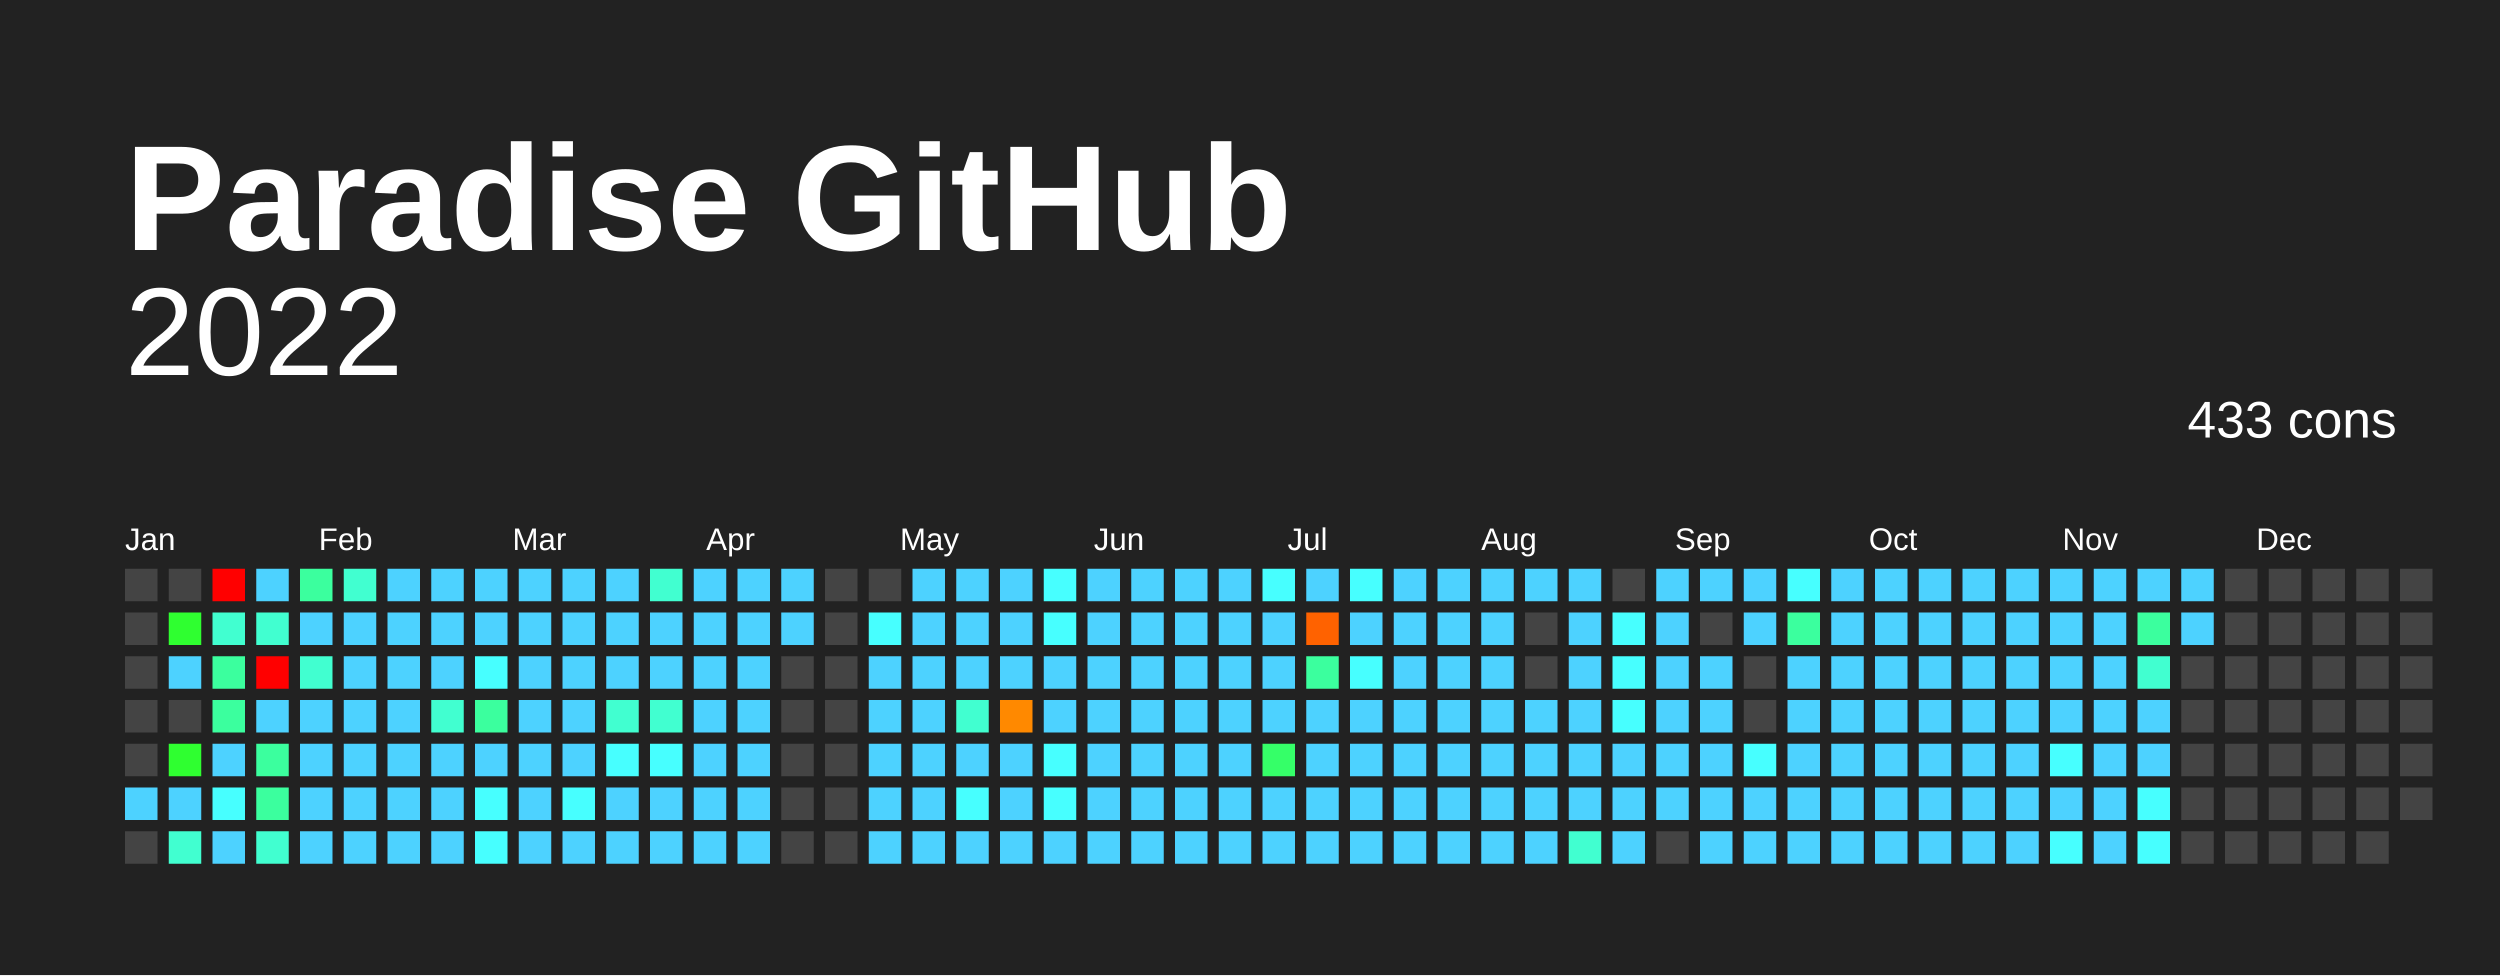
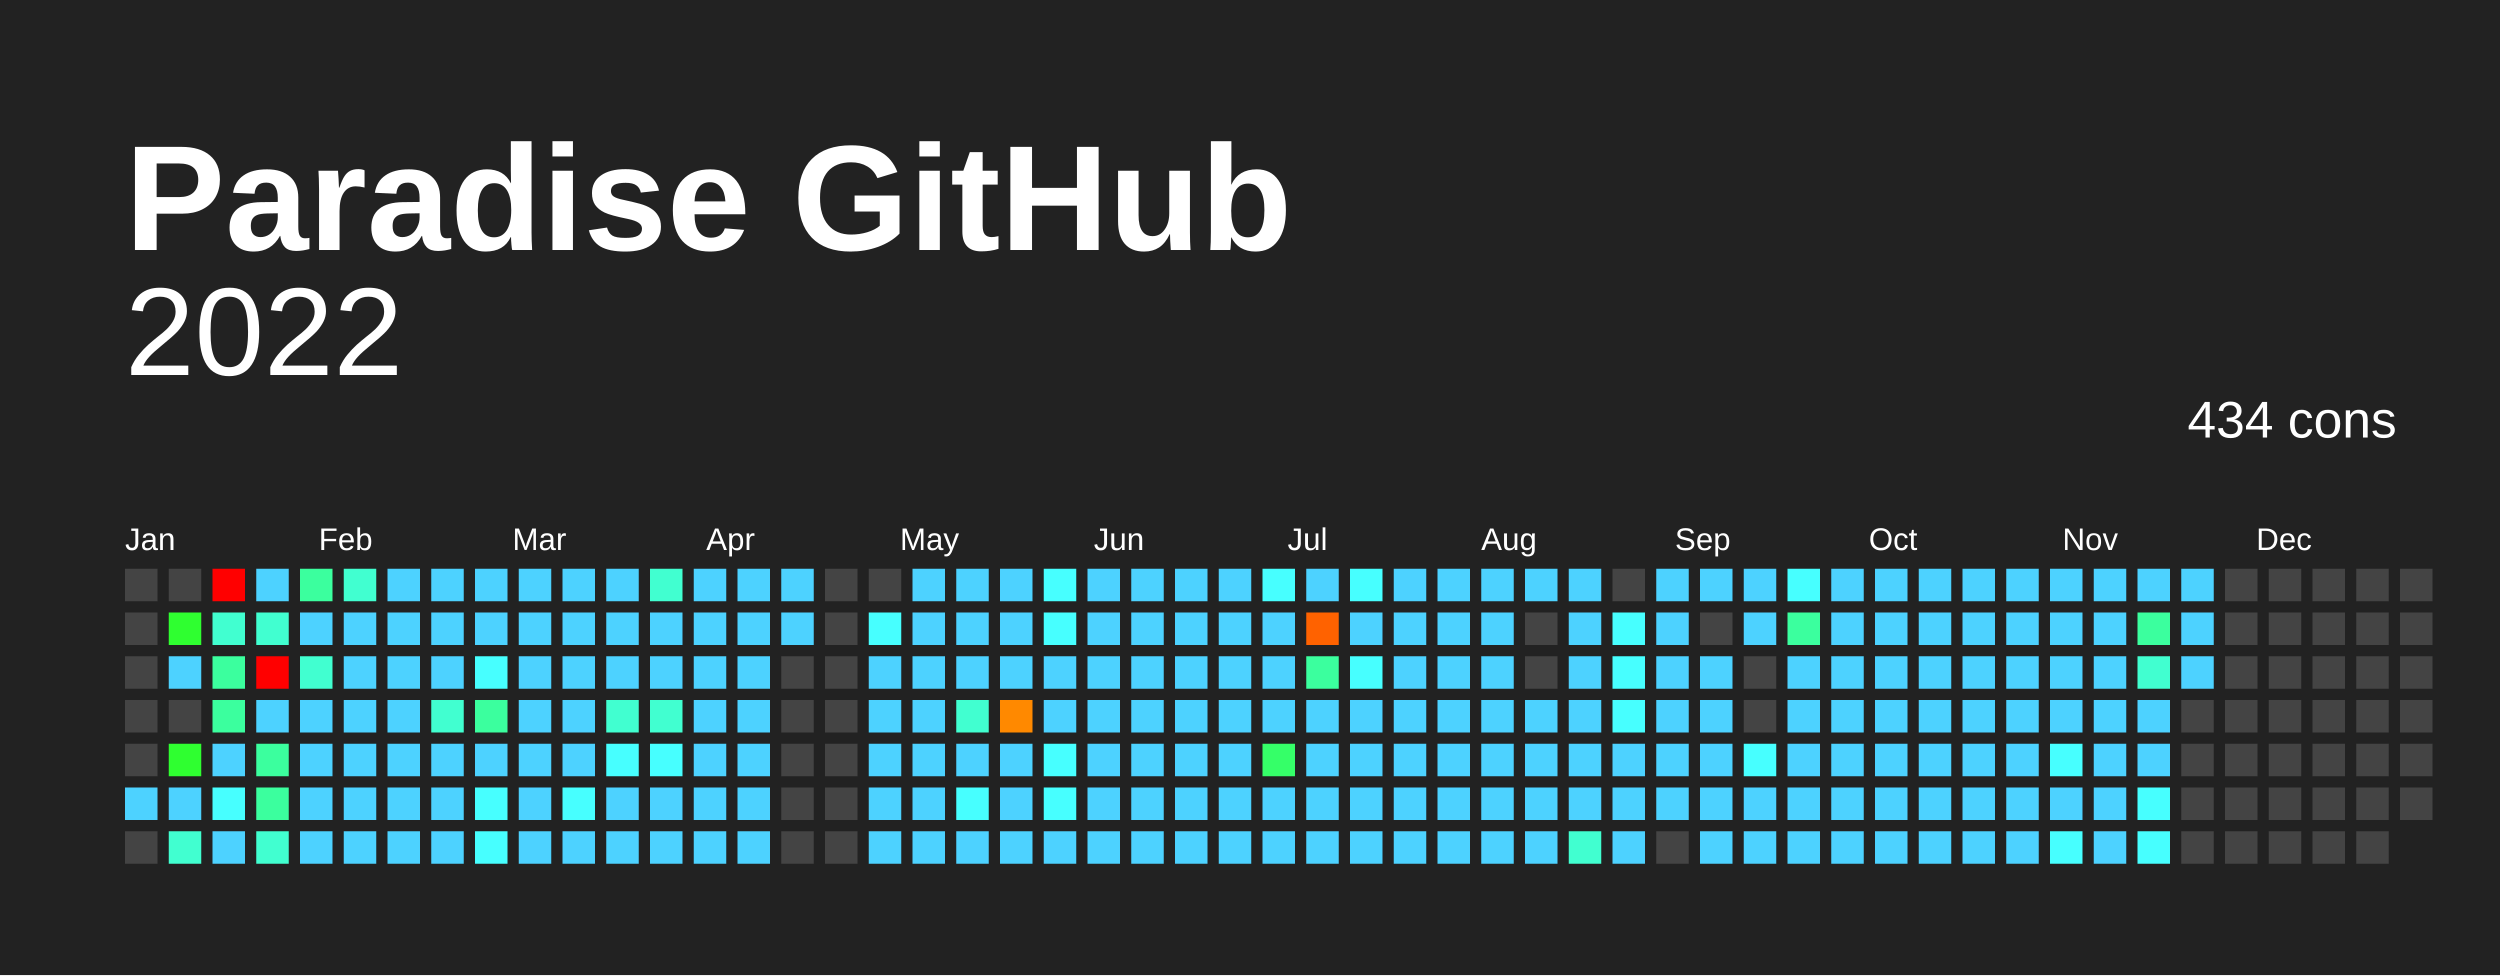
<svg xmlns="http://www.w3.org/2000/svg" baseProfile="full" height="78mm" version="1.1" viewBox="0,0,200,78" width="200mm">
  <defs />
  <rect fill="#222222" height="78" width="200" x="0" y="0" />
  <text fill="#FFFFFF" style="font-size:12px; font-family:Arial; font-weight:bold;" x="10" y="20">Paradise GitHub</text>
  <text alignment-baseline="hanging" fill="#FFFFFF" style="font-size:10.0px; font-family:Arial;" x="10" y="30">2022</text>
-   <text alignment-baseline="hanging" fill="#FFFFFF" style="font-size:4.125px; font-family:Arial;" x="175" y="35">433 cons</text>
+   <text alignment-baseline="hanging" fill="#FFFFFF" style="font-size:4.125px; font-family:Arial;" x="175" y="35">434 cons</text>
  <text fill="#FFFFFF" style="font-size:2.5px; font-family:Arial" x="10.0" y="44">Jan</text>
  <text fill="#FFFFFF" style="font-size:2.5px; font-family:Arial" x="25.5" y="44">Feb</text>
  <text fill="#FFFFFF" style="font-size:2.5px; font-family:Arial" x="41.0" y="44">Mar</text>
  <text fill="#FFFFFF" style="font-size:2.5px; font-family:Arial" x="56.5" y="44">Apr</text>
  <text fill="#FFFFFF" style="font-size:2.5px; font-family:Arial" x="72.0" y="44">May</text>
  <text fill="#FFFFFF" style="font-size:2.5px; font-family:Arial" x="87.5" y="44">Jun</text>
  <text fill="#FFFFFF" style="font-size:2.5px; font-family:Arial" x="103.0" y="44">Jul</text>
  <text fill="#FFFFFF" style="font-size:2.5px; font-family:Arial" x="118.5" y="44">Aug</text>
  <text fill="#FFFFFF" style="font-size:2.5px; font-family:Arial" x="134.0" y="44">Sep</text>
  <text fill="#FFFFFF" style="font-size:2.5px; font-family:Arial" x="149.5" y="44">Oct</text>
  <text fill="#FFFFFF" style="font-size:2.5px; font-family:Arial" x="165.0" y="44">Nov</text>
  <text fill="#FFFFFF" style="font-size:2.5px; font-family:Arial" x="180.5" y="44">Dec</text>
  <rect fill="#444444" height="2.6" width="2.6" x="10.0" y="45.5" />
  <rect fill="#444444" height="2.6" width="2.6" x="10.0" y="49.0" />
  <rect fill="#444444" height="2.6" width="2.6" x="10.0" y="52.5" />
  <rect fill="#444444" height="2.6" width="2.6" x="10.0" y="56.0" />
  <rect fill="#444444" height="2.6" width="2.6" x="10.0" y="59.5" />
  <rect fill="#4dd2ff" height="2.6" width="2.6" x="10.0" y="63.0" />
  <rect fill="#444444" height="2.6" width="2.6" x="10.0" y="66.5" />
  <rect fill="#444444" height="2.6" width="2.6" x="13.5" y="45.5" />
  <rect fill="#2fff30" height="2.6" width="2.6" x="13.5" y="49.0" />
  <rect fill="#4dd2ff" height="2.6" width="2.6" x="13.5" y="52.5" />
  <rect fill="#444444" height="2.6" width="2.6" x="13.5" y="56.0" />
  <rect fill="#2fff30" height="2.6" width="2.6" x="13.5" y="59.5" />
  <rect fill="#4dd2ff" height="2.6" width="2.6" x="13.5" y="63.0" />
  <rect fill="#41ffd0" height="2.6" width="2.6" x="13.5" y="66.5" />
  <rect fill="red" height="2.6" width="2.6" x="17.0" y="45.5" />
  <rect fill="#41ffd0" height="2.6" width="2.6" x="17.0" y="49.0" />
  <rect fill="#3bff9e" height="2.6" width="2.6" x="17.0" y="52.5" />
  <rect fill="#3bff9e" height="2.6" width="2.6" x="17.0" y="56.0" />
  <rect fill="#4dd2ff" height="2.6" width="2.6" x="17.0" y="59.5" />
  <rect fill="#47ffff" height="2.6" width="2.6" x="17.0" y="63.0" />
  <rect fill="#4dd2ff" height="2.6" width="2.6" x="17.0" y="66.5" />
  <rect fill="#4dd2ff" height="2.6" width="2.6" x="20.5" y="45.5" />
  <rect fill="#41ffd0" height="2.6" width="2.6" x="20.5" y="49.0" />
  <rect fill="red" height="2.6" width="2.6" x="20.5" y="52.5" />
  <rect fill="#4dd2ff" height="2.6" width="2.6" x="20.5" y="56.0" />
  <rect fill="#3bff9e" height="2.6" width="2.6" x="20.5" y="59.5" />
  <rect fill="#3bff9e" height="2.6" width="2.6" x="20.5" y="63.0" />
  <rect fill="#41ffd0" height="2.6" width="2.6" x="20.5" y="66.5" />
  <rect fill="#3bff9e" height="2.6" width="2.6" x="24.0" y="45.5" />
  <rect fill="#4dd2ff" height="2.6" width="2.6" x="24.0" y="49.0" />
  <rect fill="#41ffd0" height="2.6" width="2.6" x="24.0" y="52.5" />
  <rect fill="#4dd2ff" height="2.6" width="2.6" x="24.0" y="56.0" />
  <rect fill="#4dd2ff" height="2.6" width="2.6" x="24.0" y="59.5" />
  <rect fill="#4dd2ff" height="2.6" width="2.6" x="24.0" y="63.0" />
  <rect fill="#4dd2ff" height="2.6" width="2.6" x="24.0" y="66.5" />
  <rect fill="#41ffd0" height="2.6" width="2.6" x="27.5" y="45.5" />
  <rect fill="#4dd2ff" height="2.6" width="2.6" x="27.5" y="49.0" />
  <rect fill="#4dd2ff" height="2.6" width="2.6" x="27.5" y="52.5" />
  <rect fill="#4dd2ff" height="2.6" width="2.6" x="27.5" y="56.0" />
  <rect fill="#4dd2ff" height="2.6" width="2.6" x="27.5" y="59.5" />
  <rect fill="#4dd2ff" height="2.6" width="2.6" x="27.5" y="63.0" />
  <rect fill="#4dd2ff" height="2.6" width="2.6" x="27.5" y="66.5" />
  <rect fill="#4dd2ff" height="2.6" width="2.6" x="31.0" y="45.5" />
  <rect fill="#4dd2ff" height="2.6" width="2.6" x="31.0" y="49.0" />
  <rect fill="#4dd2ff" height="2.6" width="2.6" x="31.0" y="52.5" />
  <rect fill="#4dd2ff" height="2.6" width="2.6" x="31.0" y="56.0" />
  <rect fill="#4dd2ff" height="2.6" width="2.6" x="31.0" y="59.5" />
  <rect fill="#4dd2ff" height="2.6" width="2.6" x="31.0" y="63.0" />
  <rect fill="#4dd2ff" height="2.6" width="2.6" x="31.0" y="66.5" />
  <rect fill="#4dd2ff" height="2.6" width="2.6" x="34.5" y="45.5" />
  <rect fill="#4dd2ff" height="2.6" width="2.6" x="34.5" y="49.0" />
  <rect fill="#4dd2ff" height="2.6" width="2.6" x="34.5" y="52.5" />
  <rect fill="#41ffd0" height="2.6" width="2.6" x="34.5" y="56.0" />
  <rect fill="#4dd2ff" height="2.6" width="2.6" x="34.5" y="59.5" />
  <rect fill="#4dd2ff" height="2.6" width="2.6" x="34.5" y="63.0" />
  <rect fill="#4dd2ff" height="2.6" width="2.6" x="34.5" y="66.5" />
  <rect fill="#4dd2ff" height="2.6" width="2.6" x="38.0" y="45.5" />
  <rect fill="#4dd2ff" height="2.6" width="2.6" x="38.0" y="49.0" />
  <rect fill="#47ffff" height="2.6" width="2.6" x="38.0" y="52.5" />
  <rect fill="#3bff9e" height="2.6" width="2.6" x="38.0" y="56.0" />
  <rect fill="#4dd2ff" height="2.6" width="2.6" x="38.0" y="59.5" />
  <rect fill="#47ffff" height="2.6" width="2.6" x="38.0" y="63.0" />
  <rect fill="#47ffff" height="2.6" width="2.6" x="38.0" y="66.5" />
  <rect fill="#4dd2ff" height="2.6" width="2.6" x="41.5" y="45.5" />
  <rect fill="#4dd2ff" height="2.6" width="2.6" x="41.5" y="49.0" />
  <rect fill="#4dd2ff" height="2.6" width="2.6" x="41.5" y="52.5" />
  <rect fill="#4dd2ff" height="2.6" width="2.6" x="41.5" y="56.0" />
  <rect fill="#4dd2ff" height="2.6" width="2.6" x="41.5" y="59.5" />
  <rect fill="#4dd2ff" height="2.6" width="2.6" x="41.5" y="63.0" />
  <rect fill="#4dd2ff" height="2.6" width="2.6" x="41.5" y="66.5" />
  <rect fill="#4dd2ff" height="2.6" width="2.6" x="45.0" y="45.5" />
  <rect fill="#4dd2ff" height="2.6" width="2.6" x="45.0" y="49.0" />
  <rect fill="#4dd2ff" height="2.6" width="2.6" x="45.0" y="52.5" />
  <rect fill="#4dd2ff" height="2.6" width="2.6" x="45.0" y="56.0" />
  <rect fill="#4dd2ff" height="2.6" width="2.6" x="45.0" y="59.5" />
  <rect fill="#47ffff" height="2.6" width="2.6" x="45.0" y="63.0" />
  <rect fill="#4dd2ff" height="2.6" width="2.6" x="45.0" y="66.5" />
  <rect fill="#4dd2ff" height="2.6" width="2.6" x="48.5" y="45.5" />
  <rect fill="#4dd2ff" height="2.6" width="2.6" x="48.5" y="49.0" />
  <rect fill="#4dd2ff" height="2.6" width="2.6" x="48.5" y="52.5" />
  <rect fill="#41ffd0" height="2.6" width="2.6" x="48.5" y="56.0" />
  <rect fill="#47ffff" height="2.6" width="2.6" x="48.5" y="59.5" />
  <rect fill="#4dd2ff" height="2.6" width="2.6" x="48.5" y="63.0" />
  <rect fill="#4dd2ff" height="2.6" width="2.6" x="48.5" y="66.5" />
  <rect fill="#41ffd0" height="2.6" width="2.6" x="52.0" y="45.5" />
  <rect fill="#4dd2ff" height="2.6" width="2.6" x="52.0" y="49.0" />
  <rect fill="#4dd2ff" height="2.6" width="2.6" x="52.0" y="52.5" />
  <rect fill="#41ffd0" height="2.6" width="2.6" x="52.0" y="56.0" />
  <rect fill="#47ffff" height="2.6" width="2.6" x="52.0" y="59.5" />
  <rect fill="#4dd2ff" height="2.6" width="2.6" x="52.0" y="63.0" />
  <rect fill="#4dd2ff" height="2.6" width="2.6" x="52.0" y="66.5" />
  <rect fill="#4dd2ff" height="2.6" width="2.6" x="55.5" y="45.5" />
  <rect fill="#4dd2ff" height="2.6" width="2.6" x="55.5" y="49.0" />
  <rect fill="#4dd2ff" height="2.6" width="2.6" x="55.5" y="52.5" />
  <rect fill="#4dd2ff" height="2.6" width="2.6" x="55.5" y="56.0" />
  <rect fill="#4dd2ff" height="2.6" width="2.6" x="55.5" y="59.5" />
  <rect fill="#4dd2ff" height="2.6" width="2.6" x="55.5" y="63.0" />
  <rect fill="#4dd2ff" height="2.6" width="2.6" x="55.5" y="66.5" />
  <rect fill="#4dd2ff" height="2.6" width="2.6" x="59.0" y="45.5" />
  <rect fill="#4dd2ff" height="2.6" width="2.6" x="59.0" y="49.0" />
  <rect fill="#4dd2ff" height="2.6" width="2.6" x="59.0" y="52.5" />
  <rect fill="#4dd2ff" height="2.6" width="2.6" x="59.0" y="56.0" />
  <rect fill="#4dd2ff" height="2.6" width="2.6" x="59.0" y="59.5" />
  <rect fill="#4dd2ff" height="2.6" width="2.6" x="59.0" y="63.0" />
  <rect fill="#4dd2ff" height="2.6" width="2.6" x="59.0" y="66.5" />
  <rect fill="#4dd2ff" height="2.6" width="2.6" x="62.5" y="45.5" />
  <rect fill="#4dd2ff" height="2.6" width="2.6" x="62.5" y="49.0" />
  <rect fill="#444444" height="2.6" width="2.6" x="62.5" y="52.5" />
  <rect fill="#444444" height="2.6" width="2.6" x="62.5" y="56.0" />
  <rect fill="#444444" height="2.6" width="2.6" x="62.5" y="59.5" />
  <rect fill="#444444" height="2.6" width="2.6" x="62.5" y="63.0" />
  <rect fill="#444444" height="2.6" width="2.6" x="62.5" y="66.5" />
  <rect fill="#444444" height="2.6" width="2.6" x="66.0" y="45.5" />
  <rect fill="#444444" height="2.6" width="2.6" x="66.0" y="49.0" />
  <rect fill="#444444" height="2.6" width="2.6" x="66.0" y="52.5" />
  <rect fill="#444444" height="2.6" width="2.6" x="66.0" y="56.0" />
  <rect fill="#444444" height="2.6" width="2.6" x="66.0" y="59.5" />
  <rect fill="#444444" height="2.6" width="2.6" x="66.0" y="63.0" />
  <rect fill="#444444" height="2.6" width="2.6" x="66.0" y="66.5" />
  <rect fill="#444444" height="2.6" width="2.6" x="69.5" y="45.5" />
  <rect fill="#47ffff" height="2.6" width="2.6" x="69.5" y="49.0" />
  <rect fill="#4dd2ff" height="2.6" width="2.6" x="69.5" y="52.5" />
  <rect fill="#4dd2ff" height="2.6" width="2.6" x="69.5" y="56.0" />
  <rect fill="#4dd2ff" height="2.6" width="2.6" x="69.5" y="59.5" />
  <rect fill="#4dd2ff" height="2.6" width="2.6" x="69.5" y="63.0" />
  <rect fill="#4dd2ff" height="2.6" width="2.6" x="69.5" y="66.5" />
  <rect fill="#4dd2ff" height="2.6" width="2.6" x="73.0" y="45.5" />
  <rect fill="#4dd2ff" height="2.6" width="2.6" x="73.0" y="49.0" />
  <rect fill="#4dd2ff" height="2.6" width="2.6" x="73.0" y="52.5" />
  <rect fill="#4dd2ff" height="2.6" width="2.6" x="73.0" y="56.0" />
  <rect fill="#4dd2ff" height="2.6" width="2.6" x="73.0" y="59.5" />
  <rect fill="#4dd2ff" height="2.6" width="2.6" x="73.0" y="63.0" />
  <rect fill="#4dd2ff" height="2.6" width="2.6" x="73.0" y="66.5" />
  <rect fill="#4dd2ff" height="2.6" width="2.6" x="76.5" y="45.5" />
  <rect fill="#4dd2ff" height="2.6" width="2.6" x="76.5" y="49.0" />
  <rect fill="#4dd2ff" height="2.6" width="2.6" x="76.5" y="52.5" />
  <rect fill="#41ffd0" height="2.6" width="2.6" x="76.5" y="56.0" />
  <rect fill="#4dd2ff" height="2.6" width="2.6" x="76.5" y="59.5" />
  <rect fill="#47ffff" height="2.6" width="2.6" x="76.5" y="63.0" />
  <rect fill="#4dd2ff" height="2.6" width="2.6" x="76.5" y="66.5" />
  <rect fill="#4dd2ff" height="2.6" width="2.6" x="80.0" y="45.5" />
  <rect fill="#4dd2ff" height="2.6" width="2.6" x="80.0" y="49.0" />
  <rect fill="#4dd2ff" height="2.6" width="2.6" x="80.0" y="52.5" />
  <rect fill="#ff8900" height="2.6" width="2.6" x="80.0" y="56.0" />
  <rect fill="#4dd2ff" height="2.6" width="2.6" x="80.0" y="59.5" />
  <rect fill="#4dd2ff" height="2.6" width="2.6" x="80.0" y="63.0" />
  <rect fill="#4dd2ff" height="2.6" width="2.6" x="80.0" y="66.5" />
  <rect fill="#47ffff" height="2.6" width="2.6" x="83.5" y="45.5" />
  <rect fill="#47ffff" height="2.6" width="2.6" x="83.5" y="49.0" />
  <rect fill="#4dd2ff" height="2.6" width="2.6" x="83.5" y="52.5" />
  <rect fill="#4dd2ff" height="2.6" width="2.6" x="83.5" y="56.0" />
  <rect fill="#47ffff" height="2.6" width="2.6" x="83.5" y="59.5" />
  <rect fill="#47ffff" height="2.6" width="2.6" x="83.5" y="63.0" />
  <rect fill="#4dd2ff" height="2.6" width="2.6" x="83.5" y="66.5" />
  <rect fill="#4dd2ff" height="2.6" width="2.6" x="87.0" y="45.5" />
  <rect fill="#4dd2ff" height="2.6" width="2.6" x="87.0" y="49.0" />
  <rect fill="#4dd2ff" height="2.6" width="2.6" x="87.0" y="52.5" />
  <rect fill="#4dd2ff" height="2.6" width="2.6" x="87.0" y="56.0" />
  <rect fill="#4dd2ff" height="2.6" width="2.6" x="87.0" y="59.5" />
  <rect fill="#4dd2ff" height="2.6" width="2.6" x="87.0" y="63.0" />
  <rect fill="#4dd2ff" height="2.6" width="2.6" x="87.0" y="66.5" />
  <rect fill="#4dd2ff" height="2.6" width="2.6" x="90.5" y="45.5" />
  <rect fill="#4dd2ff" height="2.6" width="2.6" x="90.5" y="49.0" />
  <rect fill="#4dd2ff" height="2.6" width="2.6" x="90.5" y="52.5" />
  <rect fill="#4dd2ff" height="2.6" width="2.6" x="90.5" y="56.0" />
  <rect fill="#4dd2ff" height="2.6" width="2.6" x="90.5" y="59.5" />
  <rect fill="#4dd2ff" height="2.6" width="2.6" x="90.5" y="63.0" />
  <rect fill="#4dd2ff" height="2.6" width="2.6" x="90.5" y="66.5" />
  <rect fill="#4dd2ff" height="2.6" width="2.6" x="94.0" y="45.5" />
  <rect fill="#4dd2ff" height="2.6" width="2.6" x="94.0" y="49.0" />
  <rect fill="#4dd2ff" height="2.6" width="2.6" x="94.0" y="52.5" />
  <rect fill="#4dd2ff" height="2.6" width="2.6" x="94.0" y="56.0" />
  <rect fill="#4dd2ff" height="2.6" width="2.6" x="94.0" y="59.5" />
  <rect fill="#4dd2ff" height="2.6" width="2.6" x="94.0" y="63.0" />
  <rect fill="#4dd2ff" height="2.6" width="2.6" x="94.0" y="66.5" />
  <rect fill="#4dd2ff" height="2.6" width="2.6" x="97.5" y="45.5" />
  <rect fill="#4dd2ff" height="2.6" width="2.6" x="97.5" y="49.0" />
  <rect fill="#4dd2ff" height="2.6" width="2.6" x="97.5" y="52.5" />
  <rect fill="#4dd2ff" height="2.6" width="2.6" x="97.5" y="56.0" />
  <rect fill="#4dd2ff" height="2.6" width="2.6" x="97.5" y="59.5" />
  <rect fill="#4dd2ff" height="2.6" width="2.6" x="97.5" y="63.0" />
  <rect fill="#4dd2ff" height="2.6" width="2.6" x="97.5" y="66.5" />
  <rect fill="#47ffff" height="2.6" width="2.6" x="101.0" y="45.5" />
  <rect fill="#4dd2ff" height="2.6" width="2.6" x="101.0" y="49.0" />
  <rect fill="#4dd2ff" height="2.6" width="2.6" x="101.0" y="52.5" />
  <rect fill="#4dd2ff" height="2.6" width="2.6" x="101.0" y="56.0" />
  <rect fill="#35ff68" height="2.6" width="2.6" x="101.0" y="59.5" />
  <rect fill="#4dd2ff" height="2.6" width="2.6" x="101.0" y="63.0" />
  <rect fill="#4dd2ff" height="2.6" width="2.6" x="101.0" y="66.5" />
  <rect fill="#4dd2ff" height="2.6" width="2.6" x="104.5" y="45.5" />
  <rect fill="#ff6200" height="2.6" width="2.6" x="104.5" y="49.0" />
  <rect fill="#3bff9e" height="2.6" width="2.6" x="104.5" y="52.5" />
  <rect fill="#4dd2ff" height="2.6" width="2.6" x="104.5" y="56.0" />
  <rect fill="#4dd2ff" height="2.6" width="2.6" x="104.5" y="59.5" />
  <rect fill="#4dd2ff" height="2.6" width="2.6" x="104.5" y="63.0" />
  <rect fill="#4dd2ff" height="2.6" width="2.6" x="104.5" y="66.5" />
  <rect fill="#47ffff" height="2.6" width="2.6" x="108.0" y="45.5" />
  <rect fill="#4dd2ff" height="2.6" width="2.6" x="108.0" y="49.0" />
  <rect fill="#47ffff" height="2.6" width="2.6" x="108.0" y="52.5" />
  <rect fill="#4dd2ff" height="2.6" width="2.6" x="108.0" y="56.0" />
  <rect fill="#4dd2ff" height="2.6" width="2.6" x="108.0" y="59.5" />
  <rect fill="#4dd2ff" height="2.6" width="2.6" x="108.0" y="63.0" />
  <rect fill="#4dd2ff" height="2.6" width="2.6" x="108.0" y="66.5" />
  <rect fill="#4dd2ff" height="2.6" width="2.6" x="111.5" y="45.5" />
  <rect fill="#4dd2ff" height="2.6" width="2.6" x="111.5" y="49.0" />
  <rect fill="#4dd2ff" height="2.6" width="2.6" x="111.5" y="52.5" />
  <rect fill="#4dd2ff" height="2.6" width="2.6" x="111.5" y="56.0" />
  <rect fill="#4dd2ff" height="2.6" width="2.6" x="111.5" y="59.5" />
  <rect fill="#4dd2ff" height="2.6" width="2.6" x="111.5" y="63.0" />
  <rect fill="#4dd2ff" height="2.6" width="2.6" x="111.5" y="66.5" />
  <rect fill="#4dd2ff" height="2.6" width="2.6" x="115.0" y="45.5" />
  <rect fill="#4dd2ff" height="2.6" width="2.6" x="115.0" y="49.0" />
  <rect fill="#4dd2ff" height="2.6" width="2.6" x="115.0" y="52.5" />
  <rect fill="#4dd2ff" height="2.6" width="2.6" x="115.0" y="56.0" />
  <rect fill="#4dd2ff" height="2.6" width="2.6" x="115.0" y="59.5" />
  <rect fill="#4dd2ff" height="2.6" width="2.6" x="115.0" y="63.0" />
  <rect fill="#4dd2ff" height="2.6" width="2.6" x="115.0" y="66.5" />
  <rect fill="#4dd2ff" height="2.6" width="2.6" x="118.5" y="45.5" />
  <rect fill="#4dd2ff" height="2.6" width="2.6" x="118.5" y="49.0" />
  <rect fill="#4dd2ff" height="2.6" width="2.6" x="118.5" y="52.5" />
  <rect fill="#4dd2ff" height="2.6" width="2.6" x="118.5" y="56.0" />
  <rect fill="#4dd2ff" height="2.6" width="2.6" x="118.5" y="59.5" />
  <rect fill="#4dd2ff" height="2.6" width="2.6" x="118.5" y="63.0" />
  <rect fill="#4dd2ff" height="2.6" width="2.6" x="118.5" y="66.5" />
  <rect fill="#4dd2ff" height="2.6" width="2.6" x="122.0" y="45.5" />
  <rect fill="#444444" height="2.6" width="2.6" x="122.0" y="49.0" />
  <rect fill="#444444" height="2.6" width="2.6" x="122.0" y="52.5" />
  <rect fill="#4dd2ff" height="2.6" width="2.6" x="122.0" y="56.0" />
  <rect fill="#4dd2ff" height="2.6" width="2.6" x="122.0" y="59.5" />
  <rect fill="#4dd2ff" height="2.6" width="2.6" x="122.0" y="63.0" />
  <rect fill="#4dd2ff" height="2.6" width="2.6" x="122.0" y="66.5" />
  <rect fill="#4dd2ff" height="2.6" width="2.6" x="125.5" y="45.5" />
  <rect fill="#4dd2ff" height="2.6" width="2.6" x="125.5" y="49.0" />
  <rect fill="#4dd2ff" height="2.6" width="2.6" x="125.5" y="52.5" />
  <rect fill="#4dd2ff" height="2.6" width="2.6" x="125.5" y="56.0" />
  <rect fill="#4dd2ff" height="2.6" width="2.6" x="125.5" y="59.5" />
  <rect fill="#4dd2ff" height="2.6" width="2.6" x="125.5" y="63.0" />
  <rect fill="#41ffd0" height="2.6" width="2.6" x="125.5" y="66.5" />
  <rect fill="#444444" height="2.6" width="2.6" x="129.0" y="45.5" />
  <rect fill="#47ffff" height="2.6" width="2.6" x="129.0" y="49.0" />
  <rect fill="#47ffff" height="2.6" width="2.6" x="129.0" y="52.5" />
  <rect fill="#47ffff" height="2.6" width="2.6" x="129.0" y="56.0" />
  <rect fill="#4dd2ff" height="2.6" width="2.6" x="129.0" y="59.5" />
  <rect fill="#4dd2ff" height="2.6" width="2.6" x="129.0" y="63.0" />
  <rect fill="#4dd2ff" height="2.6" width="2.6" x="129.0" y="66.5" />
  <rect fill="#4dd2ff" height="2.6" width="2.6" x="132.5" y="45.5" />
  <rect fill="#4dd2ff" height="2.6" width="2.6" x="132.5" y="49.0" />
  <rect fill="#4dd2ff" height="2.6" width="2.6" x="132.5" y="52.5" />
  <rect fill="#4dd2ff" height="2.6" width="2.6" x="132.5" y="56.0" />
  <rect fill="#4dd2ff" height="2.6" width="2.6" x="132.5" y="59.5" />
  <rect fill="#4dd2ff" height="2.6" width="2.6" x="132.5" y="63.0" />
  <rect fill="#444444" height="2.6" width="2.6" x="132.5" y="66.5" />
  <rect fill="#4dd2ff" height="2.6" width="2.6" x="136.0" y="45.5" />
  <rect fill="#444444" height="2.6" width="2.6" x="136.0" y="49.0" />
  <rect fill="#4dd2ff" height="2.6" width="2.6" x="136.0" y="52.5" />
  <rect fill="#4dd2ff" height="2.6" width="2.6" x="136.0" y="56.0" />
  <rect fill="#4dd2ff" height="2.6" width="2.6" x="136.0" y="59.5" />
  <rect fill="#4dd2ff" height="2.6" width="2.6" x="136.0" y="63.0" />
  <rect fill="#4dd2ff" height="2.6" width="2.6" x="136.0" y="66.5" />
  <rect fill="#4dd2ff" height="2.6" width="2.6" x="139.5" y="45.5" />
  <rect fill="#4dd2ff" height="2.6" width="2.6" x="139.5" y="49.0" />
  <rect fill="#444444" height="2.6" width="2.6" x="139.5" y="52.5" />
  <rect fill="#444444" height="2.6" width="2.6" x="139.5" y="56.0" />
  <rect fill="#47ffff" height="2.6" width="2.6" x="139.5" y="59.5" />
  <rect fill="#4dd2ff" height="2.6" width="2.6" x="139.5" y="63.0" />
  <rect fill="#4dd2ff" height="2.6" width="2.6" x="139.5" y="66.5" />
  <rect fill="#47ffff" height="2.6" width="2.6" x="143.0" y="45.5" />
  <rect fill="#3bff9e" height="2.6" width="2.6" x="143.0" y="49.0" />
  <rect fill="#4dd2ff" height="2.6" width="2.6" x="143.0" y="52.5" />
  <rect fill="#4dd2ff" height="2.6" width="2.6" x="143.0" y="56.0" />
  <rect fill="#4dd2ff" height="2.6" width="2.6" x="143.0" y="59.5" />
  <rect fill="#4dd2ff" height="2.6" width="2.6" x="143.0" y="63.0" />
  <rect fill="#4dd2ff" height="2.6" width="2.6" x="143.0" y="66.5" />
  <rect fill="#4dd2ff" height="2.6" width="2.6" x="146.5" y="45.5" />
  <rect fill="#4dd2ff" height="2.6" width="2.6" x="146.5" y="49.0" />
  <rect fill="#4dd2ff" height="2.6" width="2.6" x="146.5" y="52.5" />
  <rect fill="#4dd2ff" height="2.6" width="2.6" x="146.5" y="56.0" />
  <rect fill="#4dd2ff" height="2.6" width="2.6" x="146.5" y="59.5" />
  <rect fill="#4dd2ff" height="2.6" width="2.6" x="146.5" y="63.0" />
  <rect fill="#4dd2ff" height="2.6" width="2.6" x="146.5" y="66.5" />
  <rect fill="#4dd2ff" height="2.6" width="2.6" x="150.0" y="45.5" />
  <rect fill="#4dd2ff" height="2.6" width="2.6" x="150.0" y="49.0" />
  <rect fill="#4dd2ff" height="2.6" width="2.6" x="150.0" y="52.5" />
  <rect fill="#4dd2ff" height="2.6" width="2.6" x="150.0" y="56.0" />
  <rect fill="#4dd2ff" height="2.6" width="2.6" x="150.0" y="59.5" />
  <rect fill="#4dd2ff" height="2.6" width="2.6" x="150.0" y="63.0" />
  <rect fill="#4dd2ff" height="2.6" width="2.6" x="150.0" y="66.5" />
  <rect fill="#4dd2ff" height="2.6" width="2.6" x="153.5" y="45.5" />
  <rect fill="#4dd2ff" height="2.6" width="2.6" x="153.5" y="49.0" />
  <rect fill="#4dd2ff" height="2.6" width="2.6" x="153.5" y="52.5" />
  <rect fill="#4dd2ff" height="2.6" width="2.6" x="153.5" y="56.0" />
  <rect fill="#4dd2ff" height="2.6" width="2.6" x="153.5" y="59.5" />
  <rect fill="#4dd2ff" height="2.6" width="2.6" x="153.5" y="63.0" />
  <rect fill="#4dd2ff" height="2.6" width="2.6" x="153.5" y="66.5" />
  <rect fill="#4dd2ff" height="2.6" width="2.6" x="157.0" y="45.5" />
  <rect fill="#4dd2ff" height="2.6" width="2.6" x="157.0" y="49.0" />
  <rect fill="#4dd2ff" height="2.6" width="2.6" x="157.0" y="52.5" />
  <rect fill="#4dd2ff" height="2.6" width="2.6" x="157.0" y="56.0" />
  <rect fill="#4dd2ff" height="2.6" width="2.6" x="157.0" y="59.5" />
  <rect fill="#4dd2ff" height="2.6" width="2.6" x="157.0" y="63.0" />
  <rect fill="#4dd2ff" height="2.6" width="2.6" x="157.0" y="66.5" />
  <rect fill="#4dd2ff" height="2.6" width="2.6" x="160.5" y="45.5" />
  <rect fill="#4dd2ff" height="2.6" width="2.6" x="160.5" y="49.0" />
  <rect fill="#4dd2ff" height="2.6" width="2.6" x="160.5" y="52.5" />
  <rect fill="#4dd2ff" height="2.6" width="2.6" x="160.5" y="56.0" />
  <rect fill="#4dd2ff" height="2.6" width="2.6" x="160.5" y="59.5" />
  <rect fill="#4dd2ff" height="2.6" width="2.6" x="160.5" y="63.0" />
  <rect fill="#4dd2ff" height="2.6" width="2.6" x="160.5" y="66.5" />
  <rect fill="#4dd2ff" height="2.6" width="2.6" x="164.0" y="45.5" />
  <rect fill="#4dd2ff" height="2.6" width="2.6" x="164.0" y="49.0" />
  <rect fill="#4dd2ff" height="2.6" width="2.6" x="164.0" y="52.5" />
  <rect fill="#4dd2ff" height="2.6" width="2.6" x="164.0" y="56.0" />
  <rect fill="#47ffff" height="2.6" width="2.6" x="164.0" y="59.5" />
  <rect fill="#4dd2ff" height="2.6" width="2.6" x="164.0" y="63.0" />
  <rect fill="#47ffff" height="2.6" width="2.6" x="164.0" y="66.5" />
  <rect fill="#4dd2ff" height="2.6" width="2.6" x="167.5" y="45.5" />
  <rect fill="#4dd2ff" height="2.6" width="2.6" x="167.5" y="49.0" />
  <rect fill="#4dd2ff" height="2.6" width="2.6" x="167.5" y="52.5" />
  <rect fill="#4dd2ff" height="2.6" width="2.6" x="167.5" y="56.0" />
  <rect fill="#4dd2ff" height="2.6" width="2.6" x="167.5" y="59.5" />
  <rect fill="#4dd2ff" height="2.6" width="2.6" x="167.5" y="63.0" />
  <rect fill="#4dd2ff" height="2.6" width="2.6" x="167.5" y="66.5" />
  <rect fill="#4dd2ff" height="2.6" width="2.6" x="171.0" y="45.5" />
  <rect fill="#3bff9e" height="2.6" width="2.6" x="171.0" y="49.0" />
  <rect fill="#41ffd0" height="2.6" width="2.6" x="171.0" y="52.5" />
  <rect fill="#4dd2ff" height="2.6" width="2.6" x="171.0" y="56.0" />
  <rect fill="#4dd2ff" height="2.6" width="2.6" x="171.0" y="59.5" />
  <rect fill="#47ffff" height="2.6" width="2.6" x="171.0" y="63.0" />
  <rect fill="#47ffff" height="2.6" width="2.6" x="171.0" y="66.5" />
  <rect fill="#4dd2ff" height="2.6" width="2.6" x="174.5" y="45.5" />
  <rect fill="#4dd2ff" height="2.6" width="2.6" x="174.5" y="49.0" />
-   <rect fill="#444444" height="2.6" width="2.6" x="174.5" y="52.5" />
+   <rect fill="#4dd2ff" height="2.6" width="2.6" x="174.5" y="52.5" />
  <rect fill="#444444" height="2.6" width="2.6" x="174.5" y="56.0" />
  <rect fill="#444444" height="2.6" width="2.6" x="174.5" y="59.5" />
  <rect fill="#444444" height="2.6" width="2.6" x="174.5" y="63.0" />
  <rect fill="#444444" height="2.6" width="2.6" x="174.5" y="66.5" />
  <rect fill="#444444" height="2.6" width="2.6" x="178.0" y="45.5" />
  <rect fill="#444444" height="2.6" width="2.6" x="178.0" y="49.0" />
  <rect fill="#444444" height="2.6" width="2.6" x="178.0" y="52.5" />
  <rect fill="#444444" height="2.6" width="2.6" x="178.0" y="56.0" />
  <rect fill="#444444" height="2.6" width="2.6" x="178.0" y="59.5" />
  <rect fill="#444444" height="2.6" width="2.6" x="178.0" y="63.0" />
  <rect fill="#444444" height="2.6" width="2.6" x="178.0" y="66.5" />
  <rect fill="#444444" height="2.6" width="2.6" x="181.5" y="45.5" />
  <rect fill="#444444" height="2.6" width="2.6" x="181.5" y="49.0" />
  <rect fill="#444444" height="2.6" width="2.6" x="181.5" y="52.5" />
  <rect fill="#444444" height="2.6" width="2.6" x="181.5" y="56.0" />
  <rect fill="#444444" height="2.6" width="2.6" x="181.5" y="59.5" />
  <rect fill="#444444" height="2.6" width="2.6" x="181.5" y="63.0" />
  <rect fill="#444444" height="2.6" width="2.6" x="181.5" y="66.5" />
  <rect fill="#444444" height="2.6" width="2.6" x="185.0" y="45.5" />
  <rect fill="#444444" height="2.6" width="2.6" x="185.0" y="49.0" />
  <rect fill="#444444" height="2.6" width="2.6" x="185.0" y="52.5" />
  <rect fill="#444444" height="2.6" width="2.6" x="185.0" y="56.0" />
  <rect fill="#444444" height="2.6" width="2.6" x="185.0" y="59.5" />
  <rect fill="#444444" height="2.6" width="2.6" x="185.0" y="63.0" />
  <rect fill="#444444" height="2.6" width="2.6" x="185.0" y="66.5" />
  <rect fill="#444444" height="2.6" width="2.6" x="188.5" y="45.5" />
  <rect fill="#444444" height="2.6" width="2.6" x="188.5" y="49.0" />
  <rect fill="#444444" height="2.6" width="2.6" x="188.5" y="52.5" />
  <rect fill="#444444" height="2.6" width="2.6" x="188.5" y="56.0" />
  <rect fill="#444444" height="2.6" width="2.6" x="188.5" y="59.5" />
  <rect fill="#444444" height="2.6" width="2.6" x="188.5" y="63.0" />
  <rect fill="#444444" height="2.6" width="2.6" x="188.5" y="66.5" />
  <rect fill="#444444" height="2.6" width="2.6" x="192.0" y="45.5" />
  <rect fill="#444444" height="2.6" width="2.6" x="192.0" y="49.0" />
  <rect fill="#444444" height="2.6" width="2.6" x="192.0" y="52.5" />
  <rect fill="#444444" height="2.6" width="2.6" x="192.0" y="56.0" />
  <rect fill="#444444" height="2.6" width="2.6" x="192.0" y="59.5" />
  <rect fill="#444444" height="2.6" width="2.6" x="192.0" y="63.0" />
</svg>
